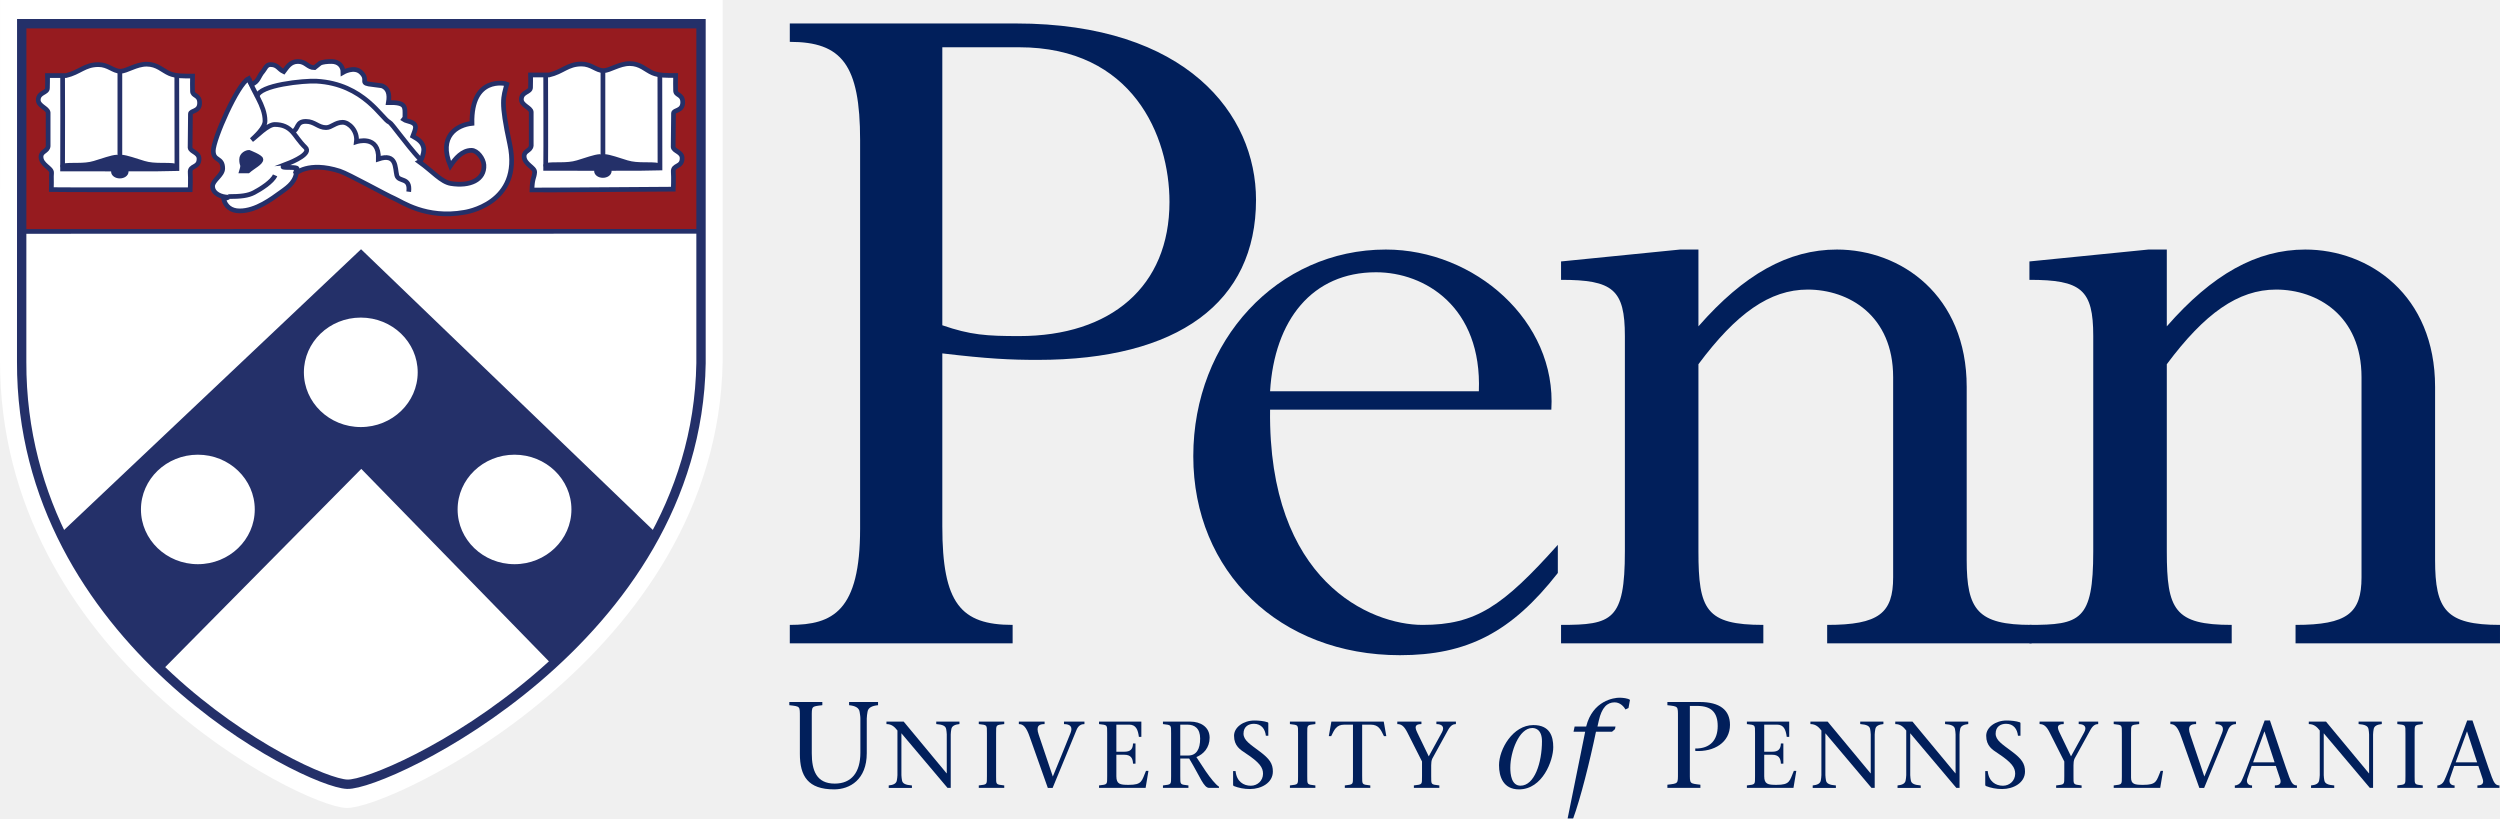
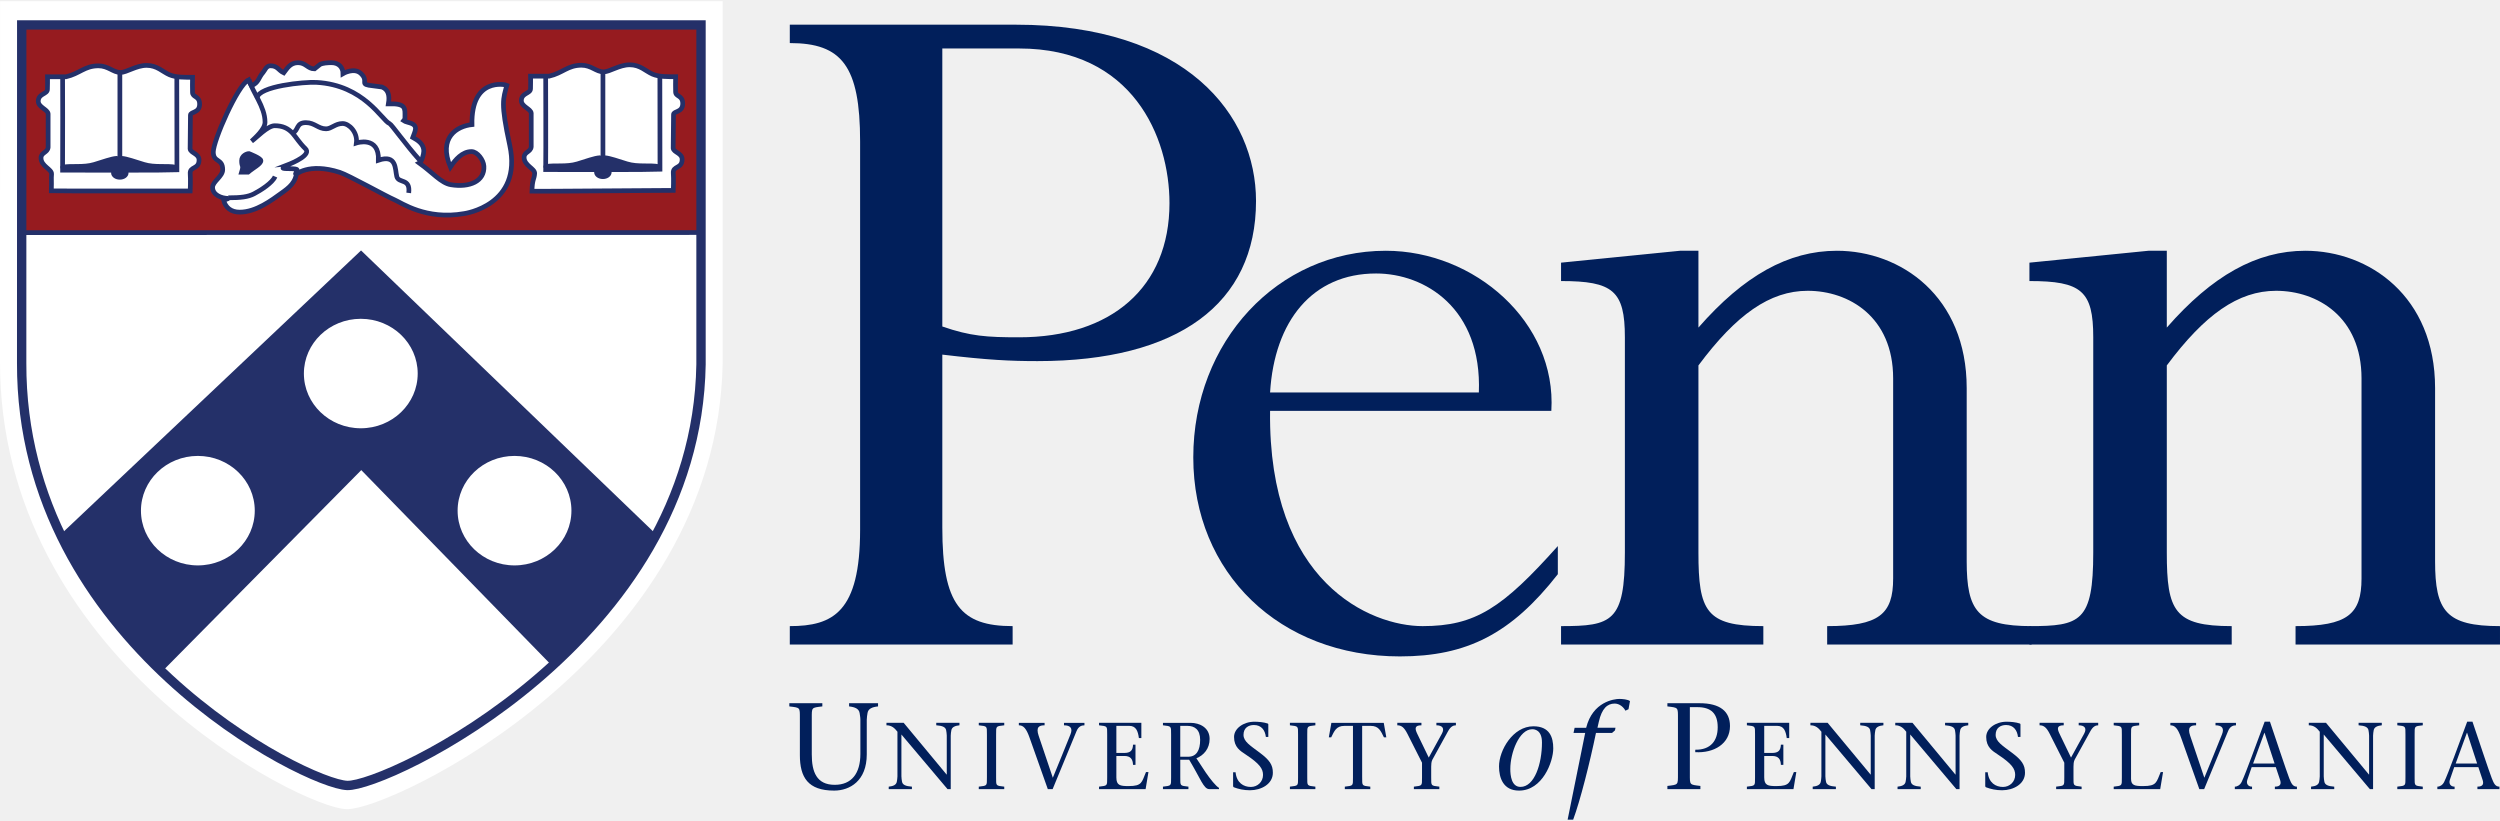
- <svg xmlns="http://www.w3.org/2000/svg" viewBox="0 0 267.277 87.502">
+ <svg xmlns="http://www.w3.org/2000/svg" width="268" height="88" viewBox="0 0 267.277 87.502">
  <g id="Mark" fill="#011f5b">
    <path d="M100.744,56.286c0,8.211,1.966,10.523,7.517,10.523v1.967H84.438v-1.967c4.626,0,7.517-1.504,7.517-10.293   V14.999c0-8.096-1.966-10.524-7.517-10.524V2.509h24.17c18.272,0,25.674,9.714,25.674,18.851c0,10.987-8.327,17.116-23.361,17.116   c-2.891,0-5.32-0.116-10.177-0.694V56.286z M100.744,34.775c3.007,1.041,4.741,1.156,8.211,1.156c9.83,0,16.075-5.32,16.075-14.34   c0-7.055-3.932-16.538-16.075-16.538h-8.211V34.775z" />
    <path d="M135.785,43.795c-0.23,18.389,10.756,23.014,16.307,23.014c5.668,0,8.559-1.965,14.457-8.559v3.008   c-4.973,6.361-9.715,8.789-16.885,8.789c-12.838,0-22.089-8.904-22.089-21.279c0-12.374,9.021-22.089,20.585-22.089   c9.484,0,18.273,7.633,17.695,17.116H135.785z M158.105,41.829c0.348-9.021-5.781-12.721-10.986-12.721   c-6.822,0-10.871,5.089-11.334,12.721H158.105z" />
    <path d="M210.261,59.87c0,5.32,1.158,6.939,6.939,6.939v1.967h-21.857v-1.967c5.551,0,7.055-1.271,7.055-5.088   V40.326c0-6.592-4.742-9.367-9.137-9.367c-4.047,0-7.633,2.544-11.68,7.979v20.008c0,6.244,0.809,7.863,6.939,7.863v1.967h-21.627   v-1.967c5.436,0,6.824-0.463,6.824-7.863V35.931c0-4.973-1.273-6.014-6.824-6.014v-1.966l12.721-1.272h1.967v8.211   c4.857-5.551,9.6-8.211,14.803-8.211c6.824,0,13.877,4.857,13.877,14.688V59.87z" />
    <path d="M260.337,59.87c0,5.32,1.156,6.939,6.939,6.939v1.967h-21.857v-1.967c5.551,0,7.053-1.271,7.053-5.088   V40.326c0-6.592-4.74-9.367-9.135-9.367c-4.049,0-7.633,2.544-11.682,7.979v20.008c0,6.244,0.811,7.863,6.939,7.863v1.967h-21.627   v-1.967c5.436,0,6.824-0.463,6.824-7.863V35.931c0-4.973-1.271-6.014-6.824-6.014v-1.966l12.723-1.272h1.965v8.211   c4.857-5.551,9.6-8.211,14.803-8.211c6.824,0,13.879,4.857,13.879,14.688V59.87z" />
  </g>
  <g id="Logotype" fill="#011f5b">
    <path d="M86.788,80.536c0,1.836,0.499,3.24,2.454,3.24c1.797,0,2.742-1.207,2.742-3.307v-3.646   c0-0.275-0.053-0.498-0.079-0.709c-0.065-0.473-0.512-0.656-1.128-0.721v-0.342h3.096v0.342c-0.63,0.064-1.063,0.248-1.128,0.721   c-0.026,0.211-0.079,0.434-0.079,0.709v3.699c0,2.82-1.797,3.871-3.49,3.871c-2.795,0-3.661-1.418-3.661-3.791v-3.91   c0-1.221,0.053-1.154-1.128-1.299v-0.342h3.529v0.342c-1.181,0.145-1.128,0.078-1.128,1.299V80.536z" />
    <path d="M101.3,84.235c-1.609-1.902-3.28-3.896-4.93-5.84v4.475c0,0.211,0.041,0.383,0.061,0.545   c0.051,0.365,0.395,0.508,1.063,0.557v0.264h-2.48v-0.264c0.486-0.049,0.82-0.191,0.871-0.557c0.021-0.162,0.061-0.334,0.061-0.545   V78.1c-0.284-0.363-0.597-0.688-1.174-0.688v-0.264h1.842c1.508,1.832,3.078,3.695,4.586,5.527h0.02v-4.16   c0-0.213-0.041-0.385-0.061-0.547c-0.051-0.365-0.395-0.506-1.063-0.557v-0.264h2.48v0.264c-0.476,0.051-0.82,0.191-0.871,0.557   c-0.021,0.162-0.061,0.334-0.061,0.547v5.719H101.3z" />
    <path d="M106.494,82.969c0,0.941-0.041,0.891,0.871,1.002v0.264h-2.723v-0.264c0.911-0.111,0.871-0.061,0.871-1.002   v-4.555c0-0.941,0.041-0.891-0.871-1.002v-0.264h2.723v0.264c-0.911,0.111-0.871,0.061-0.871,1.002V82.969z" />
    <path d="M111.677,77.413c-0.557,0-0.962,0.162-0.628,1.133c0.395,1.195,0.982,2.936,1.509,4.475   c0.647-1.549,1.265-3.107,1.893-4.656c0.253-0.637-0.01-0.951-0.699-0.951v-0.264h2.187v0.264c-0.293,0-0.627,0.102-0.84,0.607   c-0.85,2.074-1.71,4.141-2.561,6.215h-0.516c-0.618-1.75-1.306-3.705-1.923-5.426c-0.375-1.082-0.688-1.396-1.174-1.396v-0.264   h2.753V77.413z" />
    <path d="M117.498,83.971c0.911-0.111,0.871-0.061,0.871-1.002v-4.555c0-0.941,0.041-0.891-0.871-1.002v-0.264h4.525   v1.631h-0.263c-0.101-0.75-0.304-1.307-1.032-1.307h-1.377v2.895h0.851c0.638,0,0.911-0.252,0.931-0.881h0.263v2.156h-0.263   c-0.021-0.596-0.253-0.951-0.931-0.951h-0.851v2.289c0,0.859,0.395,0.93,1.306,0.93c1.468,0,1.397-0.414,1.862-1.498h0.263   l-0.304,1.822h-4.98V83.971z" />
    <path d="M124.331,77.149h2.946c1.022,0,2.045,0.537,2.045,1.721c0,1.043-0.638,1.762-1.417,2.066l0.992,1.508   c0.506,0.738,1.073,1.447,1.427,1.66v0.131h-1.042c-0.598,0-0.922-1.104-2.146-3.139h-0.952v1.873c0,0.941-0.041,0.891,0.871,1.002   v0.264h-2.723v-0.264c0.911-0.111,0.871-0.061,0.871-1.002v-4.555c0-0.941,0.041-0.891-0.871-1.002V77.149z M126.183,80.774h0.84   c0.881,0,1.286-0.668,1.286-1.812c0-1.104-0.608-1.488-1.347-1.488h-0.78V80.774z" />
    <path d="M135.335,78.657c-0.082-0.707-0.467-1.275-1.276-1.275c-0.588,0-1.114,0.305-1.114,1.053   c0,0.709,0.709,1.135,1.722,1.895c1.072,0.799,1.416,1.314,1.416,2.156c0,1.203-1.234,1.871-2.45,1.871   c-0.647,0-1.204-0.121-1.73-0.322c-0.041-0.021-0.071-0.062-0.071-0.143v-1.457h0.264c0.111,1.123,0.85,1.568,1.63,1.568   c0.719,0,1.305-0.547,1.305-1.285c0-0.658-0.354-1.195-1.873-2.197c-0.547-0.365-1.225-0.76-1.225-1.863   c0-0.91,1.012-1.629,2.176-1.629c0.435,0,1.013,0.051,1.417,0.191c0.061,0.021,0.07,0.061,0.07,0.111v1.326H135.335z" />
    <path d="M139.759,82.969c0,0.941-0.041,0.891,0.869,1.002v0.264h-2.723v-0.264c0.912-0.111,0.871-0.061,0.871-1.002   v-4.555c0-0.941,0.041-0.891-0.871-1.002v-0.264h2.723v0.264c-0.91,0.111-0.869,0.061-0.869,1.002V82.969z" />
    <path d="M145.63,82.969c0,0.941-0.041,0.891,0.871,1.002v0.264h-2.725v-0.264c0.912-0.111,0.871-0.061,0.871-1.002   v-5.496h-0.91c-0.881,0-1.084,0.557-1.418,1.225h-0.254l0.273-1.549h5.6l0.273,1.549h-0.254c-0.334-0.668-0.537-1.225-1.418-1.225   h-0.91V82.969z" />
    <path d="M151.158,83.971c0.91-0.111,0.871-0.061,0.871-1.002v-1.559l-1.561-3.088   c-0.334-0.658-0.617-0.91-1.082-0.91v-0.264h2.58v0.264c-0.768,0-0.697,0.385-0.445,0.91l1.227,2.541l1.396-2.541   c0.344-0.617,0.02-0.91-0.578-0.91v-0.264h2.086v0.264c-0.283,0-0.557,0.131-0.83,0.617l-1.689,3.066   c-0.102,0.203-0.123,0.486-0.123,0.74v1.133c0,0.941-0.039,0.891,0.871,1.002v0.264h-2.723V83.971z" />
    <path d="M160.261,81.809c0-1.719,1.482-4.291,3.674-4.291c1.746,0,2.125,1.182,2.125,2.361   c0,1.443-1.154,4.514-3.66,4.514C160.72,84.393,160.261,83.042,160.261,81.809z M164.853,79.25c0-1.365-0.826-1.418-1.035-1.418   c-1.418,0-2.35,2.545-2.35,4.252c0,0.682,0.119,1.914,1.09,1.914C164.054,83.999,164.853,81.532,164.853,79.25z" />
    <path d="M172.66,77.952l-0.314,0.275h-1.719c-0.643,3.121-1.693,7.281-2.439,9.275h-0.592l1.877-9.275h-1.246   l0.117-0.551h1.234c0.695-2.795,3.004-3.084,3.555-3.084c0.301,0,0.932,0.053,1.129,0.236l-0.158,0.865l-0.328,0.158   c-0.184-0.354-0.604-0.762-1.154-0.762c-0.787,0-1.377,0.539-1.693,1.955l-0.143,0.631h1.928L172.66,77.952z" />
    <path d="M180.664,82.596c0,1.219-0.053,1.154,1.127,1.299v0.34h-3.529v-0.34c1.182-0.145,1.129-0.08,1.129-1.299   v-5.904c0-1.221,0.053-1.154-1.129-1.299v-0.342h3.438c2.178,0,3.254,0.865,3.254,2.441c0,1.889-1.705,2.912-3.713,2.793v-0.262   c1.641,0.025,2.4-0.957,2.4-2.4c0-1.471-0.707-2.152-2.178-2.152h-0.799V82.596z" />
    <path d="M186.761,83.971c0.912-0.111,0.871-0.061,0.871-1.002v-4.555c0-0.941,0.041-0.891-0.871-1.002v-0.264h4.525   v1.631h-0.264c-0.102-0.75-0.303-1.307-1.031-1.307h-1.377v2.895h0.85c0.639,0,0.912-0.252,0.932-0.881h0.264v2.156h-0.264   c-0.02-0.596-0.254-0.951-0.932-0.951h-0.85v2.289c0,0.859,0.395,0.93,1.305,0.93c1.469,0,1.398-0.414,1.863-1.498h0.264   l-0.305,1.822h-4.98V83.971z" />
    <path d="M200.083,84.235c-1.609-1.902-3.279-3.896-4.93-5.84v4.475c0,0.211,0.041,0.383,0.061,0.545   c0.051,0.365,0.395,0.508,1.062,0.557v0.264h-2.479v-0.264c0.484-0.049,0.818-0.191,0.869-0.557   c0.021-0.162,0.061-0.334,0.061-0.545V78.1c-0.283-0.363-0.596-0.688-1.174-0.688v-0.264h1.842c1.51,1.832,3.078,3.695,4.586,5.527   h0.021v-4.16c0-0.213-0.041-0.385-0.061-0.547c-0.051-0.365-0.395-0.506-1.064-0.557v-0.264h2.48v0.264   c-0.475,0.051-0.82,0.191-0.869,0.557c-0.021,0.162-0.062,0.334-0.062,0.547v5.719H200.083z" />
    <path d="M209.154,84.235c-1.609-1.902-3.279-3.896-4.93-5.84v4.475c0,0.211,0.041,0.383,0.061,0.545   c0.051,0.365,0.395,0.508,1.062,0.557v0.264h-2.479v-0.264c0.484-0.049,0.818-0.191,0.869-0.557   c0.021-0.162,0.061-0.334,0.061-0.545V78.1c-0.283-0.363-0.596-0.688-1.174-0.688v-0.264h1.842c1.51,1.832,3.078,3.695,4.586,5.527   h0.021v-4.16c0-0.213-0.041-0.385-0.061-0.547c-0.051-0.365-0.395-0.506-1.064-0.557v-0.264h2.48v0.264   c-0.475,0.051-0.82,0.191-0.869,0.557c-0.021,0.162-0.062,0.334-0.062,0.547v5.719H209.154z" />
    <path d="M215.744,78.657c-0.08-0.707-0.465-1.275-1.275-1.275c-0.586,0-1.113,0.305-1.113,1.053   c0,0.709,0.709,1.135,1.721,1.895c1.074,0.799,1.418,1.314,1.418,2.156c0,1.203-1.234,1.871-2.449,1.871   c-0.648,0-1.205-0.121-1.732-0.322c-0.039-0.021-0.07-0.062-0.07-0.143v-1.457h0.264c0.111,1.123,0.85,1.568,1.629,1.568   c0.719,0,1.307-0.547,1.307-1.285c0-0.658-0.354-1.195-1.873-2.197c-0.547-0.365-1.225-0.76-1.225-1.863   c0-0.91,1.012-1.629,2.176-1.629c0.436,0,1.014,0.051,1.418,0.191c0.061,0.021,0.07,0.061,0.07,0.111v1.326H215.744z" />
    <path d="M219.824,83.971c0.912-0.111,0.871-0.061,0.871-1.002v-1.559l-1.559-3.088   c-0.334-0.658-0.617-0.91-1.084-0.91v-0.264h2.582v0.264c-0.77,0-0.699,0.385-0.445,0.91l1.225,2.541l1.396-2.541   c0.344-0.617,0.021-0.91-0.576-0.91v-0.264h2.086v0.264c-0.285,0-0.559,0.131-0.83,0.617l-1.691,3.066   c-0.102,0.203-0.121,0.486-0.121,0.74v1.133c0,0.941-0.041,0.891,0.869,1.002v0.264h-2.723V83.971z" />
    <path d="M225.978,83.971c0.912-0.111,0.871-0.061,0.871-1.002v-4.555c0-0.941,0.041-0.891-0.871-1.002v-0.264h2.725   v0.264c-0.912,0.111-0.871,0.061-0.871,1.002v4.717c0,0.709,0.395,0.779,1.295,0.779c1.469,0,1.408-0.414,1.873-1.498h0.254   l-0.305,1.822h-4.971V83.971z" />
    <path d="M234.787,77.413c-0.557,0-0.963,0.162-0.629,1.133c0.396,1.195,0.982,2.936,1.51,4.475   c0.646-1.549,1.266-3.107,1.893-4.656c0.254-0.637-0.01-0.951-0.699-0.951v-0.264h2.188v0.264c-0.293,0-0.629,0.102-0.84,0.607   c-0.852,2.074-1.711,4.141-2.562,6.215h-0.516c-0.617-1.75-1.307-3.705-1.924-5.426c-0.375-1.082-0.688-1.396-1.174-1.396v-0.264   h2.754V77.413z" />
    <path d="M240.728,81.887l-0.465,1.355c-0.133,0.395,0.061,0.729,0.506,0.729v0.264h-1.842v-0.264   c0.273,0,0.566-0.172,0.729-0.506c0.436-0.891,1.619-4.201,2.459-6.438h0.568c0.688,2.035,1.721,5.152,2.064,6.053   c0.223,0.568,0.385,0.891,0.82,0.891v0.264h-2.359v-0.264c0.639,0,0.699-0.334,0.537-0.779l-0.436-1.305H240.728z M243.179,81.502   l-1.074-3.291h-0.02l-1.205,3.291H243.179z" />
    <path d="M253.363,84.235c-1.609-1.902-3.281-3.896-4.93-5.84v4.475c0,0.211,0.039,0.383,0.061,0.545   c0.051,0.365,0.395,0.508,1.062,0.557v0.264h-2.48v-0.264c0.486-0.049,0.82-0.191,0.871-0.557c0.02-0.162,0.061-0.334,0.061-0.545   V78.1c-0.283-0.363-0.598-0.688-1.174-0.688v-0.264h1.842c1.508,1.832,3.078,3.695,4.586,5.527h0.02v-4.16   c0-0.213-0.039-0.385-0.061-0.547c-0.051-0.365-0.395-0.506-1.062-0.557v-0.264h2.48v0.264c-0.477,0.051-0.82,0.191-0.871,0.557   c-0.02,0.162-0.061,0.334-0.061,0.547v5.719H253.363z" />
    <path d="M258.15,82.969c0,0.941-0.039,0.891,0.871,1.002v0.264h-2.723v-0.264c0.91-0.111,0.871-0.061,0.871-1.002   v-4.555c0-0.941,0.039-0.891-0.871-1.002v-0.264h2.723v0.264c-0.91,0.111-0.871,0.061-0.871,1.002V82.969z" />
    <path d="M262.382,81.887l-0.467,1.355c-0.131,0.395,0.061,0.729,0.508,0.729v0.264h-1.844v-0.264   c0.273,0,0.566-0.172,0.729-0.506c0.436-0.891,1.621-4.201,2.461-6.438h0.566c0.689,2.035,1.721,5.152,2.066,6.053   c0.223,0.568,0.383,0.891,0.818,0.891v0.264h-2.357v-0.264c0.637,0,0.697-0.334,0.535-0.779l-0.434-1.305H262.382z M264.832,81.502   l-1.072-3.291h-0.021l-1.203,3.291H264.832z" />
  </g>
  <g id="Shield">
    <path fill="#FFFFFF" stroke="#FFFFFF" stroke-miterlimit="10" d="M0.508,0.5h76.254c0,0,0,37.46,0,38.121   c-0.516,31.073-35.337,47.407-39.718,47.256C32.488,85.721,0.404,69.741,0.5,38.46C0.502,37.896,0.508,0.5,0.508,0.5z" />
    <path fill="#FFFFFF" d="M2.347,2.527h72.624c0,0,0,35.677,0,36.306c-0.492,29.594-33.656,45.148-37.828,45.006   C32.804,83.69,2.249,68.469,2.339,38.678C2.341,38.143,2.347,2.527,2.347,2.527z" />
    <path fill="#961B1F" d="M2.34,24.591C2.445,24.695,2.344,2.533,2.344,2.533h72.571c0,0,0,11.886,0,22.059L2.34,24.591z" />
    <path fill="#243069" d="M6.406,56.883c2.792,5.867,6.243,10.592,11.087,14.611l21.131-21.365l20.341,20.863   c4.193-3.834,8.277-8.477,11.204-13.977L38.6,26.646l-32.049,30.3L6.406,56.883z" />
    <line fill="none" stroke="#243069" stroke-width="0.504" stroke-miterlimit="10" x1="2.34" y1="24.741" x2="74.911" y2="24.731" />
    <path fill="#FFFFFF" stroke="#243069" stroke-width="0.504" stroke-miterlimit="3.864" d="M56.731,8.014h1.975   c1.448-0.331,1.976-1.17,3.46-1.17c1.068,0,1.571,0.709,2.356,0.709c0.663,0,1.681-0.756,2.797-0.756   c1.142,0,1.706,0.686,2.455,1.004c0.663,0.284,1.533,0.269,2.454,0.269c-0.025,0.662,0,1.055,0,1.61   c0,0.567,0.761,0.343,0.761,1.265c0,0.969-0.982,0.78-0.982,1.17L71.97,15.72c0.049,0.449,0.957,0.508,0.957,1.193   c0,1.017-1.011,0.665-0.945,1.466c0.049,0.591,0,1.844,0,1.844c-1.951,0-14.498,0.115-15.112,0.091   c0.037-1.335,0.245-1.256,0.291-1.899c0.037-0.52-1.128-0.839-1.128-1.714c0-0.603,0.699-0.567,0.76-1.135v-3.593   c-0.036-0.473-1.091-0.709-1.055-1.382c0.044-0.806,0.982-0.703,0.982-1.242C56.719,9.114,56.744,8.239,56.731,8.014z" />
    <path fill="none" stroke="#243069" stroke-width="0.504" stroke-miterlimit="10" d="M58.339,8.074c0,0,0.025,8.037,0,9.928   c0,0,11.705,0.023,12.22-0.024c0-2.139-0.012-9.963-0.012-9.963" />
    <line fill="none" stroke="#243069" stroke-width="0.504" stroke-miterlimit="10" x1="64.461" y1="7.577" x2="64.461" y2="18.025" />
    <path fill="#243069" stroke="#243069" stroke-width="0.504" stroke-miterlimit="3.864" d="M64.646,16.737   c0.515,0.023,1.461,0.371,2.38,0.65c1.189,0.36,2.452,0.108,3.386,0.295c0.294,0.059-5.766,0.106-5.766,0.106   C64.67,16.618,64.646,16.737,64.646,16.737z" />
    <g>
      <ellipse fill="#243069" stroke="#243069" stroke-width="0.504" stroke-miterlimit="3.864" cx="64.455" cy="18.285" rx="0.681" ry="0.473" />
      <path fill="#243069" stroke="#243069" stroke-width="0.504" stroke-miterlimit="3.864" d="M64.455,18.285" />
    </g>
    <path fill="#243069" stroke="#243069" stroke-width="0.504" stroke-miterlimit="3.864" d="M64.121,16.737   c-0.515,0.023-1.461,0.371-2.38,0.65c-1.19,0.36-2.452,0.108-3.386,0.295c-0.294,0.059,5.766,0.106,5.766,0.106   C64.097,16.618,64.121,16.737,64.121,16.737z" />
    <path fill="#FFFFFF" stroke="#243069" stroke-width="0.504" stroke-miterlimit="3.864" d="M23.906,21.274   c0.196,0.768,0.773,1.276,1.718,1.276c1.754,0,3.448-1.3,4.466-2.033c0.798-0.567,1.62-1.17,1.62-2.411l-0.147,0.473   c0,0,1.375-1.371,4.76-0.284c0.941,0.302,4.97,2.564,5.841,2.931c0.749,0.319,3.372,2.201,7.472,1.476c0,0,6.26-0.861,4.861-7.308   c-1-4.607-0.689-4.935-0.309-6.412c-0.147-0.071-3.828-0.898-3.73,4.208c-1.596,0.166-3.632,1.371-2.307,4.539   c0.54-0.804,1.264-1.655,2.258-1.655c0.625,0,1.285,0.899,1.325,1.56c0.098,1.607-1.521,2.316-3.533,1.985   c-1.021-0.167-1.96-1.298-3.366-2.315c0.246-0.118,0.47-0.946,0.47-1.277c0-0.815-0.699-1.193-1.177-1.466   c0.098-0.283,0.293-0.662,0.293-0.945c0-0.65-0.92-0.603-1.275-0.851c0.146-0.201,0.146-0.083,0.146-0.378   c0-0.946,0.147-1.466-1.767-1.418c0.16-0.934-0.037-1.537-0.687-1.797l-1.423-0.189c-0.883-0.165-0.002-0.459-0.818-1.245   c-0.727-0.702-1.924,0-1.924,0c0-0.65-0.448-1.166-1.233-1.166c-0.417,0-0.932,0.036-1.227,0.189l-0.589,0.473   c-0.736,0-0.92-0.662-1.767-0.662c-0.846,0-1.19,0.662-1.521,1.087c-0.577-0.272-0.65-0.756-1.423-0.756   c-0.454,0-0.588,0.484-0.785,0.709c-0.503,0.556-0.467,1.131-1.252,1.415l-0.292-0.514c-0.009-0.032-0.018-0.065-0.026-0.098   c-1.154,0.556-3.756,6.488-3.756,7.705c0,1.159,1.007,0.651,1.007,1.892c0,0.732-1.08,1.265-1.08,1.891   c0,0.792,0.92,1.182,1.717,1.182L23.906,21.274z" />
    <path fill="#243069" stroke="#243069" stroke-width="0.504" stroke-miterlimit="3.864" d="M26.617,16.29   c0,0,1.276,0.491,1.276,0.756c0,0.359-0.825,0.756-1.375,1.229h-0.687c0.246-0.804,0-0.511,0-1.229   C25.832,16.507,26.401,16.29,26.617,16.29z" />
    <path fill="none" stroke="#243069" stroke-width="0.504" stroke-miterlimit="10" d="M31.28,14.114   c0.663-0.319,0.355-1.134,1.423-1.134c0.945,0,1.301,0.662,2.16,0.662c0.577,0,0.981-0.567,1.767-0.567   c0.699,0,1.62,0.946,1.473,2.08c0,0,2.454-0.804,2.355,1.844c1.963-0.662,1.767,0.958,1.963,1.749   c0.197,0.757,1.473,0.142,1.276,1.749" />
    <path fill="#FFFFFF" stroke="#243069" stroke-width="0.504" stroke-miterlimit="3.864" d="M5.086,8.078h1.975   c1.448-0.331,1.976-1.17,3.46-1.17c1.067,0,1.57,0.709,2.355,0.709c0.662,0,1.681-0.756,2.797-0.756   c1.141,0,1.706,0.686,2.454,1.004c0.663,0.284,1.534,0.269,2.454,0.269c-0.025,0.662,0,1.055,0,1.61c0,0.567,0.76,0.343,0.76,1.264   c0,0.969-0.981,0.78-0.981,1.17l-0.037,3.605c0.049,0.449,0.957,0.508,0.957,1.193c0,1.017-1.011,0.665-0.945,1.465   c0.049,0.591,0,1.844,0,1.844c-1.951,0-14.233,0.012-14.846-0.012c0.037-1.335-0.021-1.153,0.024-1.796   c0.037-0.52-1.129-0.839-1.129-1.714c0-0.603,0.7-0.567,0.761-1.134v-3.593c-0.037-0.472-1.092-0.709-1.055-1.383   c0.044-0.805,0.982-0.702,0.982-1.241C5.074,9.177,5.099,8.303,5.086,8.078z" />
    <path fill="none" stroke="#243069" stroke-width="0.504" stroke-miterlimit="10" d="M6.693,8.137c0,0,0.024,8.037,0,9.928   c0,0,11.706,0.023,12.221-0.024c0-2.139-0.013-9.963-0.013-9.963" />
    <line fill="none" stroke="#243069" stroke-width="0.504" stroke-miterlimit="10" x1="12.816" y1="7.641" x2="12.816" y2="18.088" />
    <path fill="#243069" stroke="#243069" stroke-width="0.504" stroke-miterlimit="3.864" d="M13,16.8   c0.516,0.024,1.462,0.372,2.381,0.65c1.189,0.361,2.452,0.108,3.386,0.295C19.062,17.805,13,17.852,13,17.852   C13.024,16.682,13,16.8,13,16.8z" />
    <g>
      <ellipse fill="#243069" stroke="#243069" stroke-width="0.504" stroke-miterlimit="3.864" cx="12.81" cy="18.349" rx="0.681" ry="0.473" />
      <path fill="#243069" stroke="#243069" stroke-width="0.504" stroke-miterlimit="3.864" d="M12.81,18.349" />
    </g>
    <path fill="#243069" stroke="#243069" stroke-width="0.504" stroke-miterlimit="3.864" d="M12.476,16.8   c-0.515,0.024-1.461,0.372-2.38,0.65c-1.19,0.361-2.452,0.108-3.387,0.295c-0.294,0.059,5.767,0.106,5.767,0.106   C12.452,16.682,12.476,16.8,12.476,16.8z" />
    <g>
      <ellipse fill="#FFFFFF" stroke="#243069" stroke-width="0.504" stroke-miterlimit="3.864" cx="21.153" cy="54.465" rx="6.336" ry="6.105" />
      <path fill="#FFFFFF" stroke="#243069" stroke-width="0.504" stroke-miterlimit="3.864" d="M21.153,54.465" />
    </g>
    <g>
      <ellipse fill="#FFFFFF" stroke="#243069" stroke-width="0.504" stroke-miterlimit="3.864" cx="38.573" cy="39.805" rx="6.336" ry="6.104" />
      <path fill="#FFFFFF" stroke="#175083" stroke-width="0.504" stroke-miterlimit="3.864" d="M38.573,39.805" />
    </g>
    <g>
      <ellipse fill="#FFFFFF" stroke="#243069" stroke-width="0.504" stroke-miterlimit="3.864" cx="55.008" cy="54.465" rx="6.336" ry="6.105" />
      <path fill="#FFFFFF" stroke="#243069" stroke-width="0.504" stroke-miterlimit="3.864" d="M55.009,54.465" />
    </g>
    <path fill="none" stroke="#243069" stroke-width="0.504" stroke-miterlimit="10" d="M44.928,17.053   c-1.619-1.782-3.047-3.875-3.293-3.979c-0.797-0.331-2.699-4.113-7.803-4.396c-1.296-0.072-6.177,0.402-6.345,1.651" />
    <path fill="none" stroke="#243069" stroke-width="0.504" stroke-miterlimit="10" d="M31.741,18.428   c0.019-0.122,0.029-0.252,0.029-0.39c0-0.203-1.196-0.088-1.48-0.172c-0.196-0.059,0.526-0.348,0.4-0.348   c0.736-0.284,2.623-1.114,1.963-1.749c-0.638-0.615-1.019-1.265-1.374-1.655c-0.479-0.52-1.043-0.804-1.915-0.804   c-0.749,0-1.961,1.298-2.464,1.653c0.368-0.355,1.434-1.275,1.434-2.032c0-1.702-1.361-3.179-1.717-4.585" />
    <path fill="none" stroke="#243069" stroke-width="0.504" stroke-miterlimit="10" d="M24.404,21.016c1.349,0,2.11-0.094,2.749-0.425   c0.699-0.366,1.963-1.158,2.257-1.844" />
    <path fill="none" stroke="#243069" stroke-miterlimit="10" d="M2.323,2.533h72.623c0,0,0,35.677,0,36.306   C74.455,68.432,41.292,83.987,37.12,83.844C32.781,83.696,2.225,68.475,2.316,38.685C2.317,38.149,2.323,2.533,2.323,2.533z" />
  </g>
</svg>
